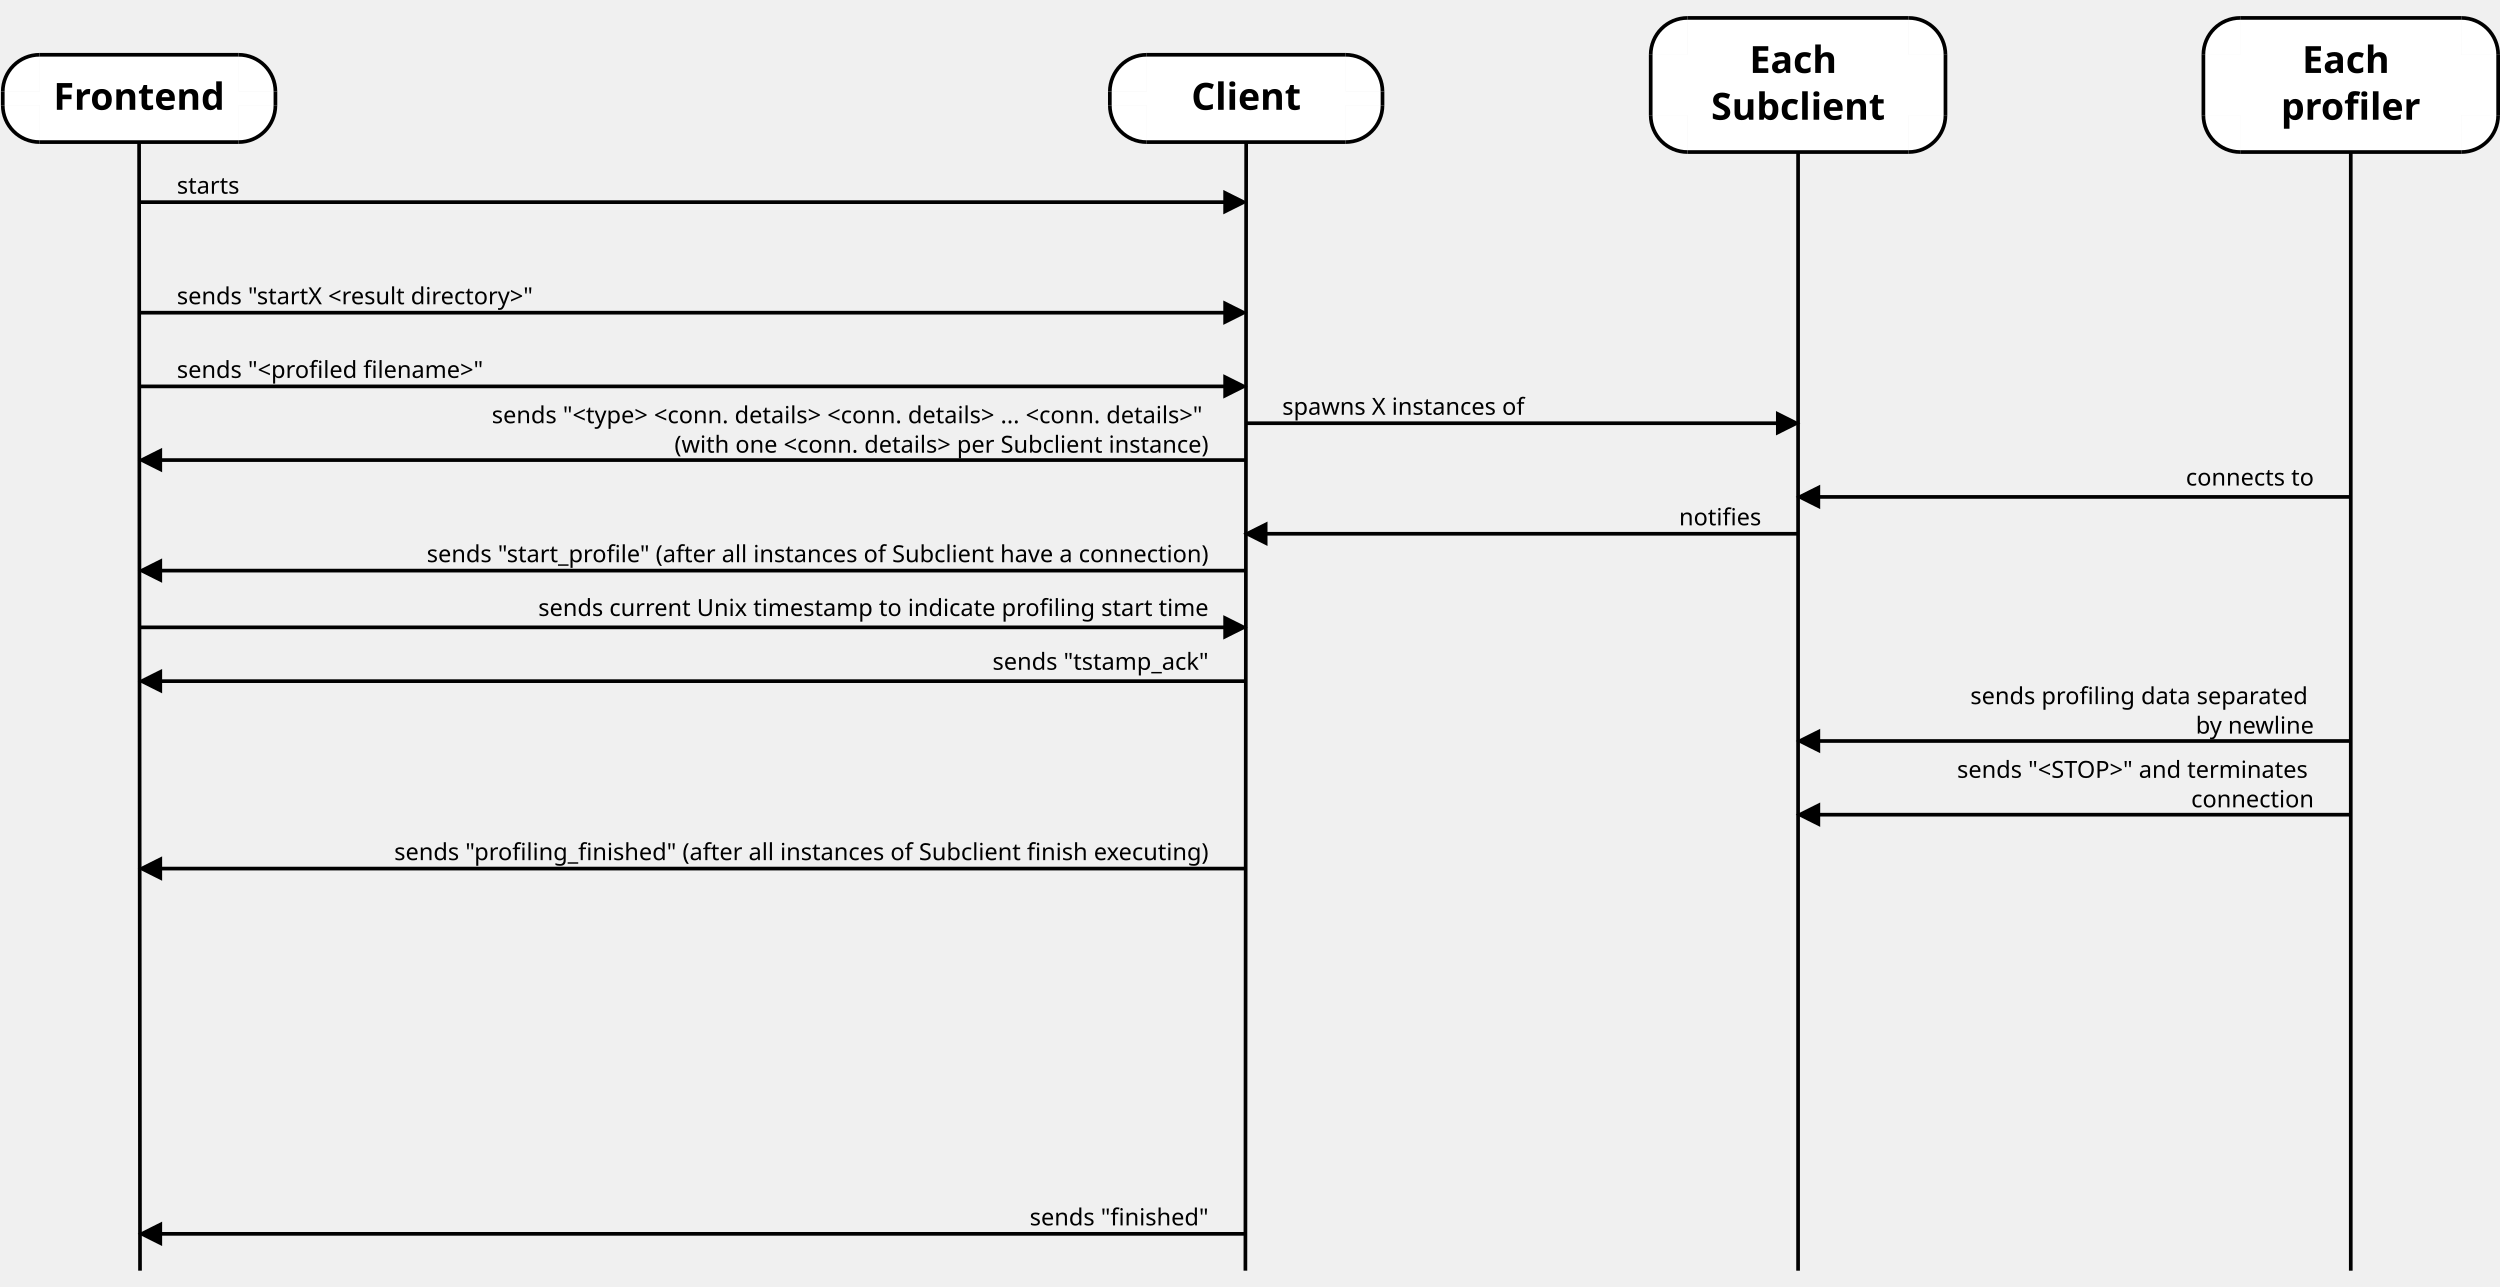
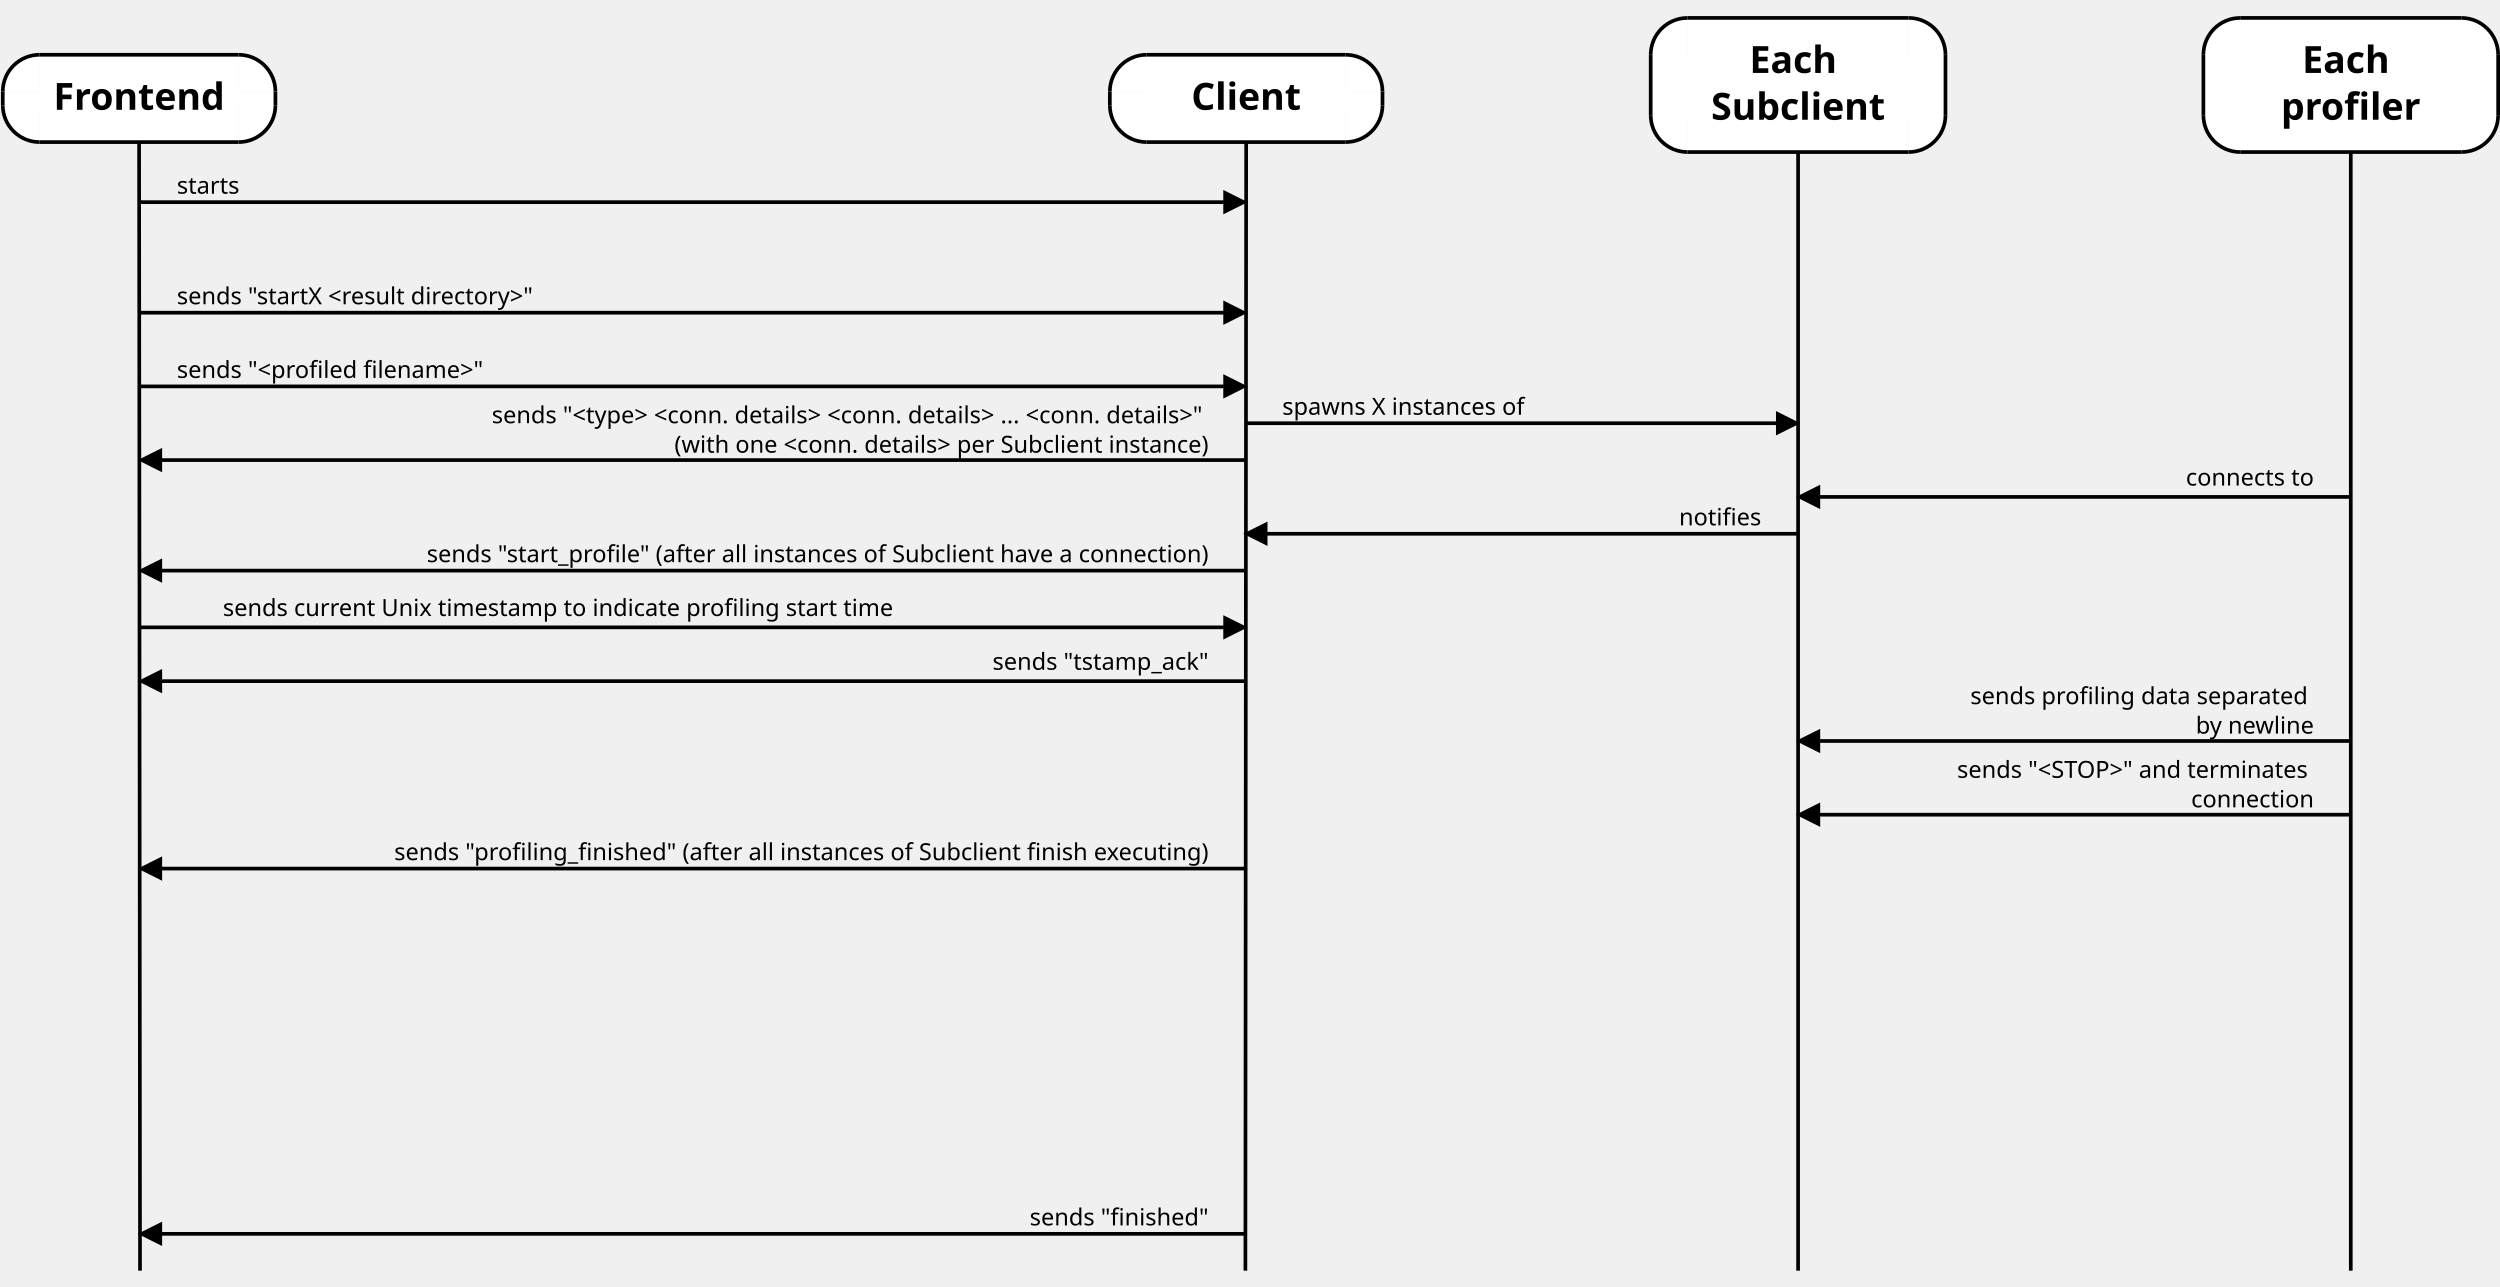
<svg xmlns="http://www.w3.org/2000/svg" width="68cm" height="35cm" viewBox="404 298 1357 683">
  <g>
    <rect style="fill: #ffffff" x="425.502" y="320" width="108" height="47.4" />
    <path style="fill: #ffffff" d="M 425.502,320 A 20,20 0 0 0 405.502,340 L 425.502,340 z" />
    <path style="fill: #ffffff" d="M 553.502,340 A 20,20 0 0 0 533.502,320 L 533.502,340 z" />
    <rect style="fill: #ffffff" x="405.502" y="340" width="148" height="7.4" />
    <path style="fill: #ffffff" d="M 405.502,347.4 A 20,20 0 0 0 425.502,367.4 L 425.502,347.4 z" />
    <path style="fill: #ffffff" d="M 533.502,367.4 A 20,20 0 0 0 553.502,347.4 L 533.502,347.4 z" />
    <line style="fill: none; fill-opacity:0; stroke-width: 2; stroke: #000000" x1="425.502" y1="320" x2="533.502" y2="320" />
    <line style="fill: none; fill-opacity:0; stroke-width: 2; stroke: #000000" x1="425.502" y1="367.4" x2="533.502" y2="367.4" />
    <path style="fill: none; fill-opacity:0; stroke-width: 2; stroke: #000000" d="M 425.502,320 A 20,20 0 0 0 405.502,340" />
    <path style="fill: none; fill-opacity:0; stroke-width: 2; stroke: #000000" d="M 553.502,340 A 20,20 0 0 0 533.502,320" />
    <line style="fill: none; fill-opacity:0; stroke-width: 2; stroke: #000000" x1="405.502" y1="340" x2="405.502" y2="347.4" />
    <line style="fill: none; fill-opacity:0; stroke-width: 2; stroke: #000000" x1="553.502" y1="340" x2="553.502" y2="347.4" />
    <path style="fill: none; fill-opacity:0; stroke-width: 2; stroke: #000000" d="M 405.502,347.4 A 20,20 0 0 0 425.502,367.4" />
    <path style="fill: none; fill-opacity:0; stroke-width: 2; stroke: #000000" d="M 533.502,367.4 A 20,20 0 0 0 553.502,347.4" />
    <text font-size="20.32" style="fill: #000000;text-anchor:middle;font-family:sans-serif;font-style:normal;font-weight:700" x="479.502" y="349.861">
      <tspan x="479.502" y="349.861">Frontend</tspan>
    </text>
  </g>
  <g>
    <rect style="fill: #ffffff" x="1026.42" y="320" width="108" height="47.4" />
    <path style="fill: #ffffff" d="M 1026.42,320 A 20,20 0 0 0 1006.42,340 L 1026.42,340 z" />
    <path style="fill: #ffffff" d="M 1154.42,340 A 20,20 0 0 0 1134.42,320 L 1134.42,340 z" />
    <rect style="fill: #ffffff" x="1006.42" y="340" width="148" height="7.4" />
    <path style="fill: #ffffff" d="M 1006.42,347.4 A 20,20 0 0 0 1026.42,367.4 L 1026.42,347.4 z" />
    <path style="fill: #ffffff" d="M 1134.42,367.4 A 20,20 0 0 0 1154.42,347.4 L 1134.42,347.4 z" />
    <line style="fill: none; fill-opacity:0; stroke-width: 2; stroke: #000000" x1="1026.42" y1="320" x2="1134.42" y2="320" />
    <line style="fill: none; fill-opacity:0; stroke-width: 2; stroke: #000000" x1="1026.42" y1="367.4" x2="1134.42" y2="367.4" />
    <path style="fill: none; fill-opacity:0; stroke-width: 2; stroke: #000000" d="M 1026.42,320 A 20,20 0 0 0 1006.42,340" />
    <path style="fill: none; fill-opacity:0; stroke-width: 2; stroke: #000000" d="M 1154.42,340 A 20,20 0 0 0 1134.42,320" />
    <line style="fill: none; fill-opacity:0; stroke-width: 2; stroke: #000000" x1="1006.42" y1="340" x2="1006.42" y2="347.4" />
    <line style="fill: none; fill-opacity:0; stroke-width: 2; stroke: #000000" x1="1154.42" y1="340" x2="1154.42" y2="347.4" />
    <path style="fill: none; fill-opacity:0; stroke-width: 2; stroke: #000000" d="M 1006.42,347.4 A 20,20 0 0 0 1026.42,367.4" />
    <path style="fill: none; fill-opacity:0; stroke-width: 2; stroke: #000000" d="M 1134.42,367.4 A 20,20 0 0 0 1154.42,347.4" />
    <text font-size="20.32" style="fill: #000000;text-anchor:middle;font-family:sans-serif;font-style:normal;font-weight:700" x="1080.42" y="349.861">
      <tspan x="1080.42" y="349.861">Client</tspan>
    </text>
  </g>
  <g>
    <rect style="fill: #ffffff" x="1320" y="300" width="120" height="72.8" />
    <path style="fill: #ffffff" d="M 1320,300 A 20,20 0 0 0 1300,320 L 1320,320 z" />
    <path style="fill: #ffffff" d="M 1460,320 A 20,20 0 0 0 1440,300 L 1440,320 z" />
    <rect style="fill: #ffffff" x="1300" y="320" width="160" height="32.8" />
    <path style="fill: #ffffff" d="M 1300,352.8 A 20,20 0 0 0 1320,372.8 L 1320,352.8 z" />
    <path style="fill: #ffffff" d="M 1440,372.8 A 20,20 0 0 0 1460,352.8 L 1440,352.8 z" />
    <line style="fill: none; fill-opacity:0; stroke-width: 2; stroke: #000000" x1="1320" y1="300" x2="1440" y2="300" />
    <line style="fill: none; fill-opacity:0; stroke-width: 2; stroke: #000000" x1="1320" y1="372.8" x2="1440" y2="372.8" />
    <path style="fill: none; fill-opacity:0; stroke-width: 2; stroke: #000000" d="M 1320,300 A 20,20 0 0 0 1300,320" />
    <path style="fill: none; fill-opacity:0; stroke-width: 2; stroke: #000000" d="M 1460,320 A 20,20 0 0 0 1440,300" />
    <line style="fill: none; fill-opacity:0; stroke-width: 2; stroke: #000000" x1="1300" y1="320" x2="1300" y2="352.8" />
    <line style="fill: none; fill-opacity:0; stroke-width: 2; stroke: #000000" x1="1460" y1="320" x2="1460" y2="352.8" />
    <path style="fill: none; fill-opacity:0; stroke-width: 2; stroke: #000000" d="M 1300,352.8 A 20,20 0 0 0 1320,372.8" />
    <path style="fill: none; fill-opacity:0; stroke-width: 2; stroke: #000000" d="M 1440,372.8 A 20,20 0 0 0 1460,352.8" />
    <text font-size="20.32" style="fill: #000000;text-anchor:middle;font-family:sans-serif;font-style:normal;font-weight:700" x="1380" y="329.861">
      <tspan x="1380" y="329.861">Each</tspan>
      <tspan x="1380" y="355.261">Subclient</tspan>
    </text>
  </g>
  <g>
    <rect style="fill: #ffffff" x="1620" y="300" width="120" height="72.8" />
    <path style="fill: #ffffff" d="M 1620,300 A 20,20 0 0 0 1600,320 L 1620,320 z" />
    <path style="fill: #ffffff" d="M 1760,320 A 20,20 0 0 0 1740,300 L 1740,320 z" />
    <rect style="fill: #ffffff" x="1600" y="320" width="160" height="32.8" />
    <path style="fill: #ffffff" d="M 1600,352.8 A 20,20 0 0 0 1620,372.8 L 1620,352.8 z" />
    <path style="fill: #ffffff" d="M 1740,372.8 A 20,20 0 0 0 1760,352.8 L 1740,352.8 z" />
    <line style="fill: none; fill-opacity:0; stroke-width: 2; stroke: #000000" x1="1620" y1="300" x2="1740" y2="300" />
    <line style="fill: none; fill-opacity:0; stroke-width: 2; stroke: #000000" x1="1620" y1="372.8" x2="1740" y2="372.8" />
    <path style="fill: none; fill-opacity:0; stroke-width: 2; stroke: #000000" d="M 1620,300 A 20,20 0 0 0 1600,320" />
    <path style="fill: none; fill-opacity:0; stroke-width: 2; stroke: #000000" d="M 1760,320 A 20,20 0 0 0 1740,300" />
    <line style="fill: none; fill-opacity:0; stroke-width: 2; stroke: #000000" x1="1600" y1="320" x2="1600" y2="352.8" />
    <line style="fill: none; fill-opacity:0; stroke-width: 2; stroke: #000000" x1="1760" y1="320" x2="1760" y2="352.8" />
    <path style="fill: none; fill-opacity:0; stroke-width: 2; stroke: #000000" d="M 1600,352.8 A 20,20 0 0 0 1620,372.8" />
    <path style="fill: none; fill-opacity:0; stroke-width: 2; stroke: #000000" d="M 1740,372.8 A 20,20 0 0 0 1760,352.8" />
    <text font-size="20.32" style="fill: #000000;text-anchor:middle;font-family:sans-serif;font-style:normal;font-weight:700" x="1680" y="329.861">
      <tspan x="1680" y="329.861">Each</tspan>
      <tspan x="1680" y="355.261">profiler</tspan>
    </text>
  </g>
  <line style="fill: none; fill-opacity:0; stroke-width: 2; stroke: #000000" x1="479.502" y1="367.4" x2="480" y2="980" />
  <line style="fill: none; fill-opacity:0; stroke-width: 2; stroke: #000000" x1="1080.42" y1="367.4" x2="1080" y2="980" />
  <line style="fill: none; fill-opacity:0; stroke-width: 2; stroke: #000000" x1="1380" y1="372.8" x2="1380" y2="980" />
  <line style="fill: none; fill-opacity:0; stroke-width: 2; stroke: #000000" x1="1680" y1="372.8" x2="1680" y2="980" />
  <g>
    <line style="fill: none; fill-opacity:0; stroke-width: 2; stroke: #000000" x1="480" y1="400" x2="1069" y2="400" />
    <polygon style="fill: #000000" points="1069,405 1079,400 1069,395 " />
    <polygon style="fill: none; fill-opacity:0; stroke-width: 2; stroke: #000000" points="1069,405 1079,400 1069,395 " />
  </g>
  <g>
    <line style="fill: none; fill-opacity:0; stroke-width: 2; stroke: #000000" x1="480" y1="460" x2="1069" y2="460" />
    <polygon style="fill: #000000" points="1069,465 1079,460 1069,455 " />
    <polygon style="fill: none; fill-opacity:0; stroke-width: 2; stroke: #000000" points="1069,465 1079,460 1069,455 " />
  </g>
  <g>
    <line style="fill: none; fill-opacity:0; stroke-width: 2; stroke: #000000" x1="480" y1="500" x2="1069" y2="500" />
    <polygon style="fill: #000000" points="1069,505 1079,500 1069,495 " />
    <polygon style="fill: none; fill-opacity:0; stroke-width: 2; stroke: #000000" points="1069,505 1079,500 1069,495 " />
  </g>
  <g>
    <line style="fill: none; fill-opacity:0; stroke-width: 2; stroke: #000000" x1="1080" y1="600" x2="491" y2="600" />
    <polygon style="fill: #000000" points="491,595 481,600 491,605 " />
    <polygon style="fill: none; fill-opacity:0; stroke-width: 2; stroke: #000000" points="491,595 481,600 491,605 " />
  </g>
  <g>
    <line style="fill: none; fill-opacity:0; stroke-width: 2; stroke: #000000" x1="1080" y1="520" x2="1369" y2="520" />
    <polygon style="fill: #000000" points="1369,525 1379,520 1369,515 " />
    <polygon style="fill: none; fill-opacity:0; stroke-width: 2; stroke: #000000" points="1369,525 1379,520 1369,515 " />
  </g>
  <g>
    <line style="fill: none; fill-opacity:0; stroke-width: 2; stroke: #000000" x1="1391" y1="560" x2="1680" y2="560" />
    <polygon style="fill: #000000" points="1391,555 1381,560 1391,565 " />
    <polygon style="fill: none; fill-opacity:0; stroke-width: 2; stroke: #000000" points="1391,555 1381,560 1391,565 " />
  </g>
  <g>
    <line style="fill: none; fill-opacity:0; stroke-width: 2; stroke: #000000" x1="1380" y1="580" x2="1091" y2="580" />
    <polygon style="fill: #000000" points="1091,575 1081,580 1091,585 " />
    <polygon style="fill: none; fill-opacity:0; stroke-width: 2; stroke: #000000" points="1091,575 1081,580 1091,585 " />
  </g>
  <g>
    <line style="fill: none; fill-opacity:0; stroke-width: 2; stroke: #000000" x1="1680" y1="692.484" x2="1391" y2="692.484" />
    <polygon style="fill: #000000" points="1391,687.484 1381,692.484 1391,697.484 " />
    <polygon style="fill: none; fill-opacity:0; stroke-width: 2; stroke: #000000" points="1391,687.484 1381,692.484 1391,697.484 " />
  </g>
  <g>
    <line style="fill: none; fill-opacity:0; stroke-width: 2; stroke: #000000" x1="1680" y1="732.484" x2="1391" y2="732.484" />
    <polygon style="fill: #000000" points="1391,727.484 1381,732.484 1391,737.484 " />
    <polygon style="fill: none; fill-opacity:0; stroke-width: 2; stroke: #000000" points="1391,727.484 1381,732.484 1391,737.484 " />
  </g>
  <g>
-     <line style="fill: none; fill-opacity:0; stroke-width: 2; stroke: #000000" x1="1080" y1="761.737" x2="491" y2="761.737" />
-     <polygon style="fill: #000000" points="491,756.737 481,761.737 491,766.737 " />
-     <polygon style="fill: none; fill-opacity:0; stroke-width: 2; stroke: #000000" points="491,756.737 481,761.737 491,766.737 " />
+     <line style="fill: none; fill-opacity:0; stroke-width: 2; stroke: #000000" x1="1080" y1="761.738" x2="491" y2="761.738" />
+     <polygon style="fill: #000000" points="491,756.738 481,761.738 491,766.738 " />
+     <polygon style="fill: none; fill-opacity:0; stroke-width: 2; stroke: #000000" points="491,756.738 481,761.738 491,766.738 " />
  </g>
  <g>
    <line style="fill: none; fill-opacity:0; stroke-width: 2; stroke: #000000" x1="1080" y1="960" x2="491" y2="960" />
    <polygon style="fill: #000000" points="491,955 481,960 491,965 " />
    <polygon style="fill: none; fill-opacity:0; stroke-width: 2; stroke: #000000" points="491,955 481,960 491,965 " />
  </g>
  <text font-size="12.8" style="fill: #000000;text-anchor:start;font-family:sans-serif;font-style:normal;font-weight:normal" x="680" y="400">
    <tspan x="680" y="400" />
  </text>
  <text font-size="12.8" style="fill: #000000;text-anchor:start;font-family:sans-serif;font-style:normal;font-weight:normal" x="500" y="395.414">
    <tspan x="500" y="395.414">starts</tspan>
  </text>
  <text font-size="12.8" style="fill: #000000;text-anchor:start;font-family:sans-serif;font-style:normal;font-weight:normal" x="500" y="455.416">
    <tspan x="500" y="455.416">sends "startX &lt;result directory&gt;"</tspan>
  </text>
  <text font-size="12.8" style="fill: #000000;text-anchor:start;font-family:sans-serif;font-style:normal;font-weight:normal" x="500" y="495.416">
    <tspan x="500" y="495.416">sends "&lt;profiled filename&gt;"</tspan>
  </text>
  <text font-size="12.8" style="fill: #000000;text-anchor:start;font-family:sans-serif;font-style:normal;font-weight:normal" x="1100" y="515.416">
    <tspan x="1100" y="515.416">spawns X instances of</tspan>
  </text>
-   <text font-size="12.8" style="fill: #000000;text-anchor:end;font-family:sans-serif;font-style:normal;font-weight:normal" x="1660" y="553.831">
-     <tspan x="1660" y="553.831">connects to</tspan>
+   <text font-size="12.8" style="fill: #000000;text-anchor:end;font-family:sans-serif;font-style:normal;font-weight:normal" x="1660" y="553.832">
+     <tspan x="1660" y="553.832">connects to</tspan>
  </text>
  <g>
    <line style="fill: none; fill-opacity:0; stroke-width: 2; stroke: #000000" x1="1080" y1="540" x2="491" y2="540" />
    <polygon style="fill: #000000" points="491,535 481,540 491,545 " />
    <polygon style="fill: none; fill-opacity:0; stroke-width: 2; stroke: #000000" points="491,535 481,540 491,545 " />
  </g>
  <text font-size="12.8" style="fill: #000000;text-anchor:end;font-family:sans-serif;font-style:normal;font-weight:normal" x="1060" y="520">
    <tspan x="1060" y="520">sends "&lt;type&gt; &lt;conn. details&gt; &lt;conn. details&gt; ... &lt;conn. details&gt;"</tspan>
    <tspan x="1060" y="536">(with one &lt;conn. details&gt; per Subclient instance)</tspan>
  </text>
  <text font-size="12.8" style="fill: #000000;text-anchor:end;font-family:sans-serif;font-style:normal;font-weight:normal" x="1360" y="575.416">
    <tspan x="1360" y="575.416">notifies</tspan>
  </text>
  <text font-size="12.8" style="fill: #000000;text-anchor:end;font-family:sans-serif;font-style:normal;font-weight:normal" x="1060" y="595.416">
    <tspan x="1060" y="595.416">sends "start_profile" (after all instances of Subclient have a connection)</tspan>
  </text>
  <text font-size="12.8" style="fill: #000000;text-anchor:end;font-family:sans-serif;font-style:normal;font-weight:normal" x="1660" y="672.484">
    <tspan x="1660" y="672.484">sends profiling data separated</tspan>
    <tspan x="1660" y="688.484">by newline</tspan>
  </text>
  <text font-size="12.8" style="fill: #000000;text-anchor:end;font-family:sans-serif;font-style:normal;font-weight:normal" x="1660" y="712.484">
    <tspan x="1660" y="712.484">sends "&lt;STOP&gt;" and terminates</tspan>
    <tspan x="1660" y="728.484">connection</tspan>
  </text>
-   <text font-size="12.8" style="fill: #000000;text-anchor:end;font-family:sans-serif;font-style:normal;font-weight:normal" x="1060" y="757.153">
-     <tspan x="1060" y="757.153">sends "profiling_finished" (after all instances of Subclient finish executing)</tspan>
+   <text font-size="12.8" style="fill: #000000;text-anchor:end;font-family:sans-serif;font-style:normal;font-weight:normal" x="1060" y="757.154">
+     <tspan x="1060" y="757.154">sends "profiling_finished" (after all instances of Subclient finish executing)</tspan>
  </text>
  <text font-size="12.8" style="fill: #000000;text-anchor:end;font-family:sans-serif;font-style:normal;font-weight:normal" x="1060" y="955.416">
    <tspan x="1060" y="955.416">sends "finished"</tspan>
  </text>
  <text font-size="12.8" style="fill: #000000;text-anchor:start;font-family:sans-serif;font-style:normal;font-weight:normal" x="1340" y="780">
    <tspan x="1340" y="780" />
  </text>
  <text font-size="12.8" style="fill: #000000;text-anchor:start;font-family:sans-serif;font-style:normal;font-weight:normal" x="429.518" y="809.926">
    <tspan x="429.518" y="809.926" />
  </text>
  <text font-size="12.8" style="fill: #000000;text-anchor:start;font-family:sans-serif;font-style:normal;font-weight:normal" x="1300" y="260">
    <tspan x="1300" y="260" />
  </text>
  <g>
-     <line style="fill: none; fill-opacity:0; stroke-width: 2; stroke: #000000" x1="1069" y1="630.795" x2="480" y2="630.795" />
-     <polygon style="fill: #000000" points="1069,635.795 1079,630.795 1069,625.795 " />
-     <polygon style="fill: none; fill-opacity:0; stroke-width: 2; stroke: #000000" points="1069,635.795 1079,630.795 1069,625.795 " />
-   </g>
-   <text font-size="12.8" style="fill: #000000;text-anchor:end;font-family:sans-serif;font-style:normal;font-weight:normal" x="1060" y="624.627">
-     <tspan x="1060" y="624.627">sends current Unix timestamp to indicate profiling start time</tspan>
+     <line style="fill: none; fill-opacity:0; stroke-width: 2; stroke: #000000" x1="1069" y1="630.796" x2="480" y2="630.796" />
+     <polygon style="fill: #000000" points="1069,635.796 1079,630.796 1069,625.796 " />
+     <polygon style="fill: none; fill-opacity:0; stroke-width: 2; stroke: #000000" points="1069,635.796 1079,630.796 1069,625.796 " />
+   </g>
+   <text font-size="12.8" style="fill: #000000;text-anchor:end;font-family:sans-serif;font-style:normal;font-weight:normal" x="888.817" y="624.626">
+     <tspan x="888.817" y="624.626">sends current Unix timestamp to indicate profiling start time</tspan>
  </text>
  <g>
    <line style="fill: none; fill-opacity:0; stroke-width: 2; stroke: #000000" x1="1080" y1="660" x2="491" y2="660" />
    <polygon style="fill: #000000" points="491,655 481,660 491,665 " />
    <polygon style="fill: none; fill-opacity:0; stroke-width: 2; stroke: #000000" points="491,655 481,660 491,665 " />
  </g>
-   <text font-size="12.8" style="fill: #000000;text-anchor:end;font-family:sans-serif;font-style:normal;font-weight:normal" x="1060" y="653.831">
-     <tspan x="1060" y="653.831">sends "tstamp_ack"</tspan>
+   <text font-size="12.8" style="fill: #000000;text-anchor:end;font-family:sans-serif;font-style:normal;font-weight:normal" x="1060" y="653.832">
+     <tspan x="1060" y="653.832">sends "tstamp_ack"</tspan>
  </text>
</svg>
